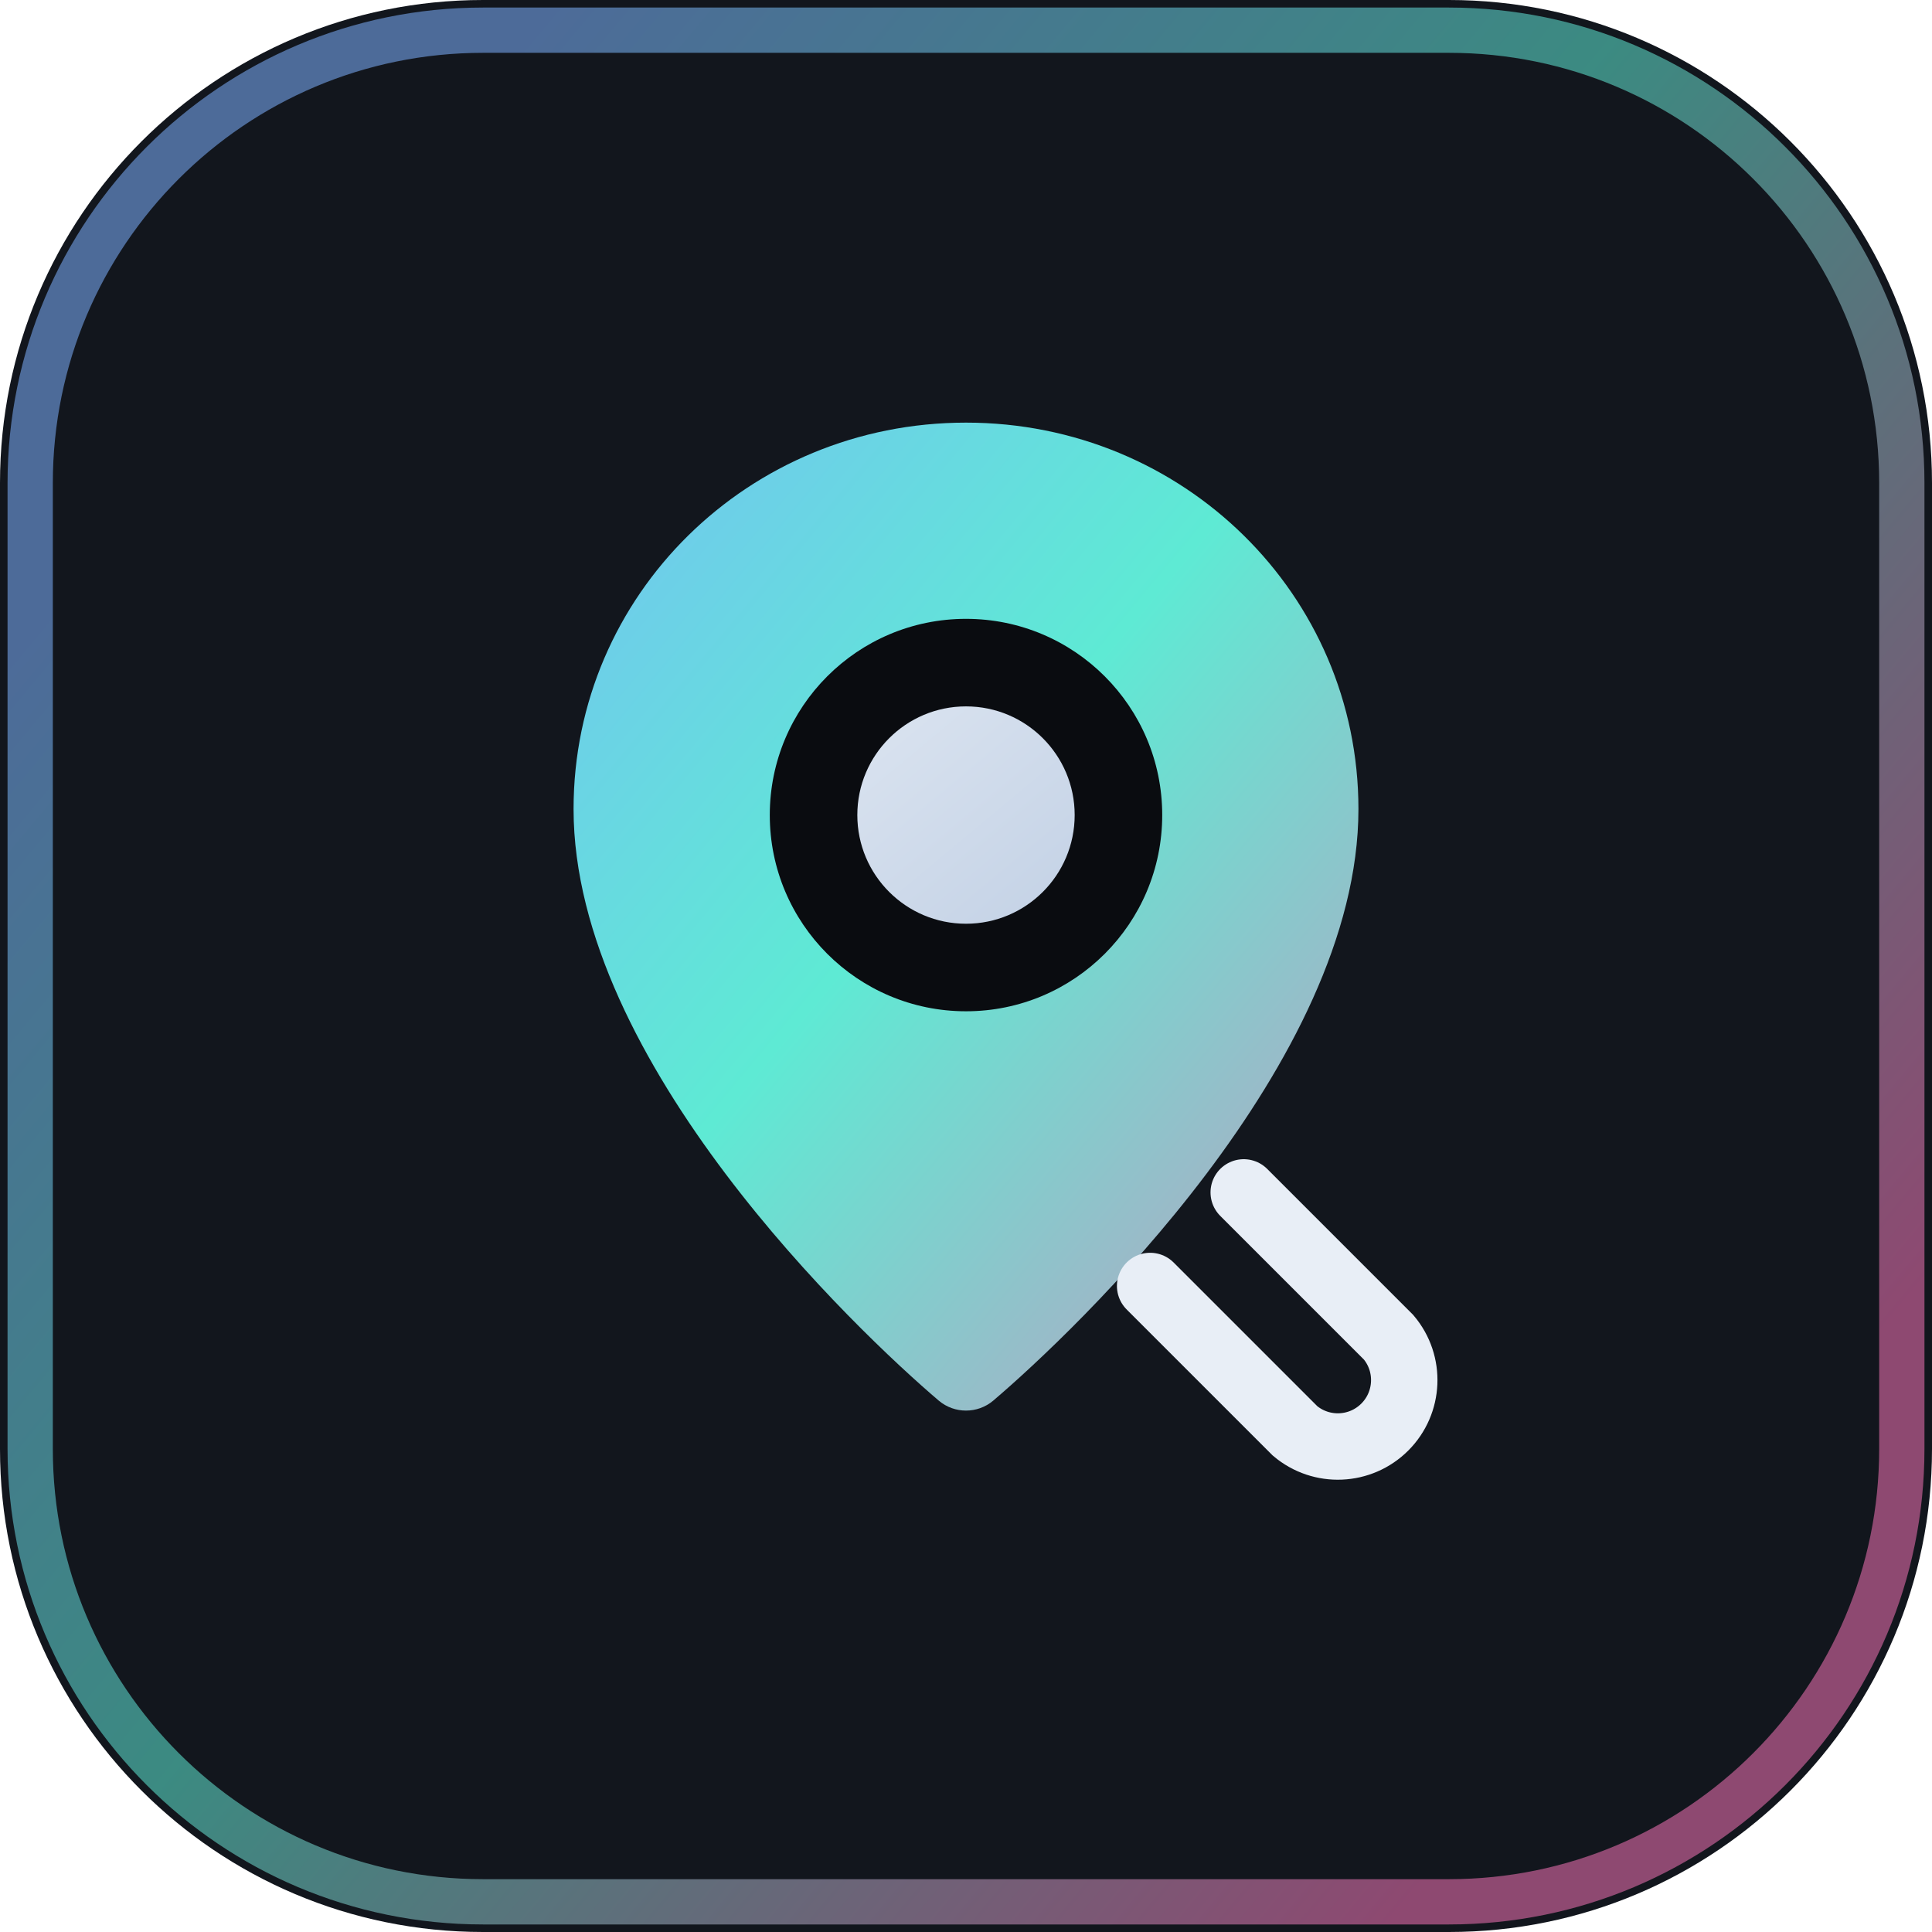
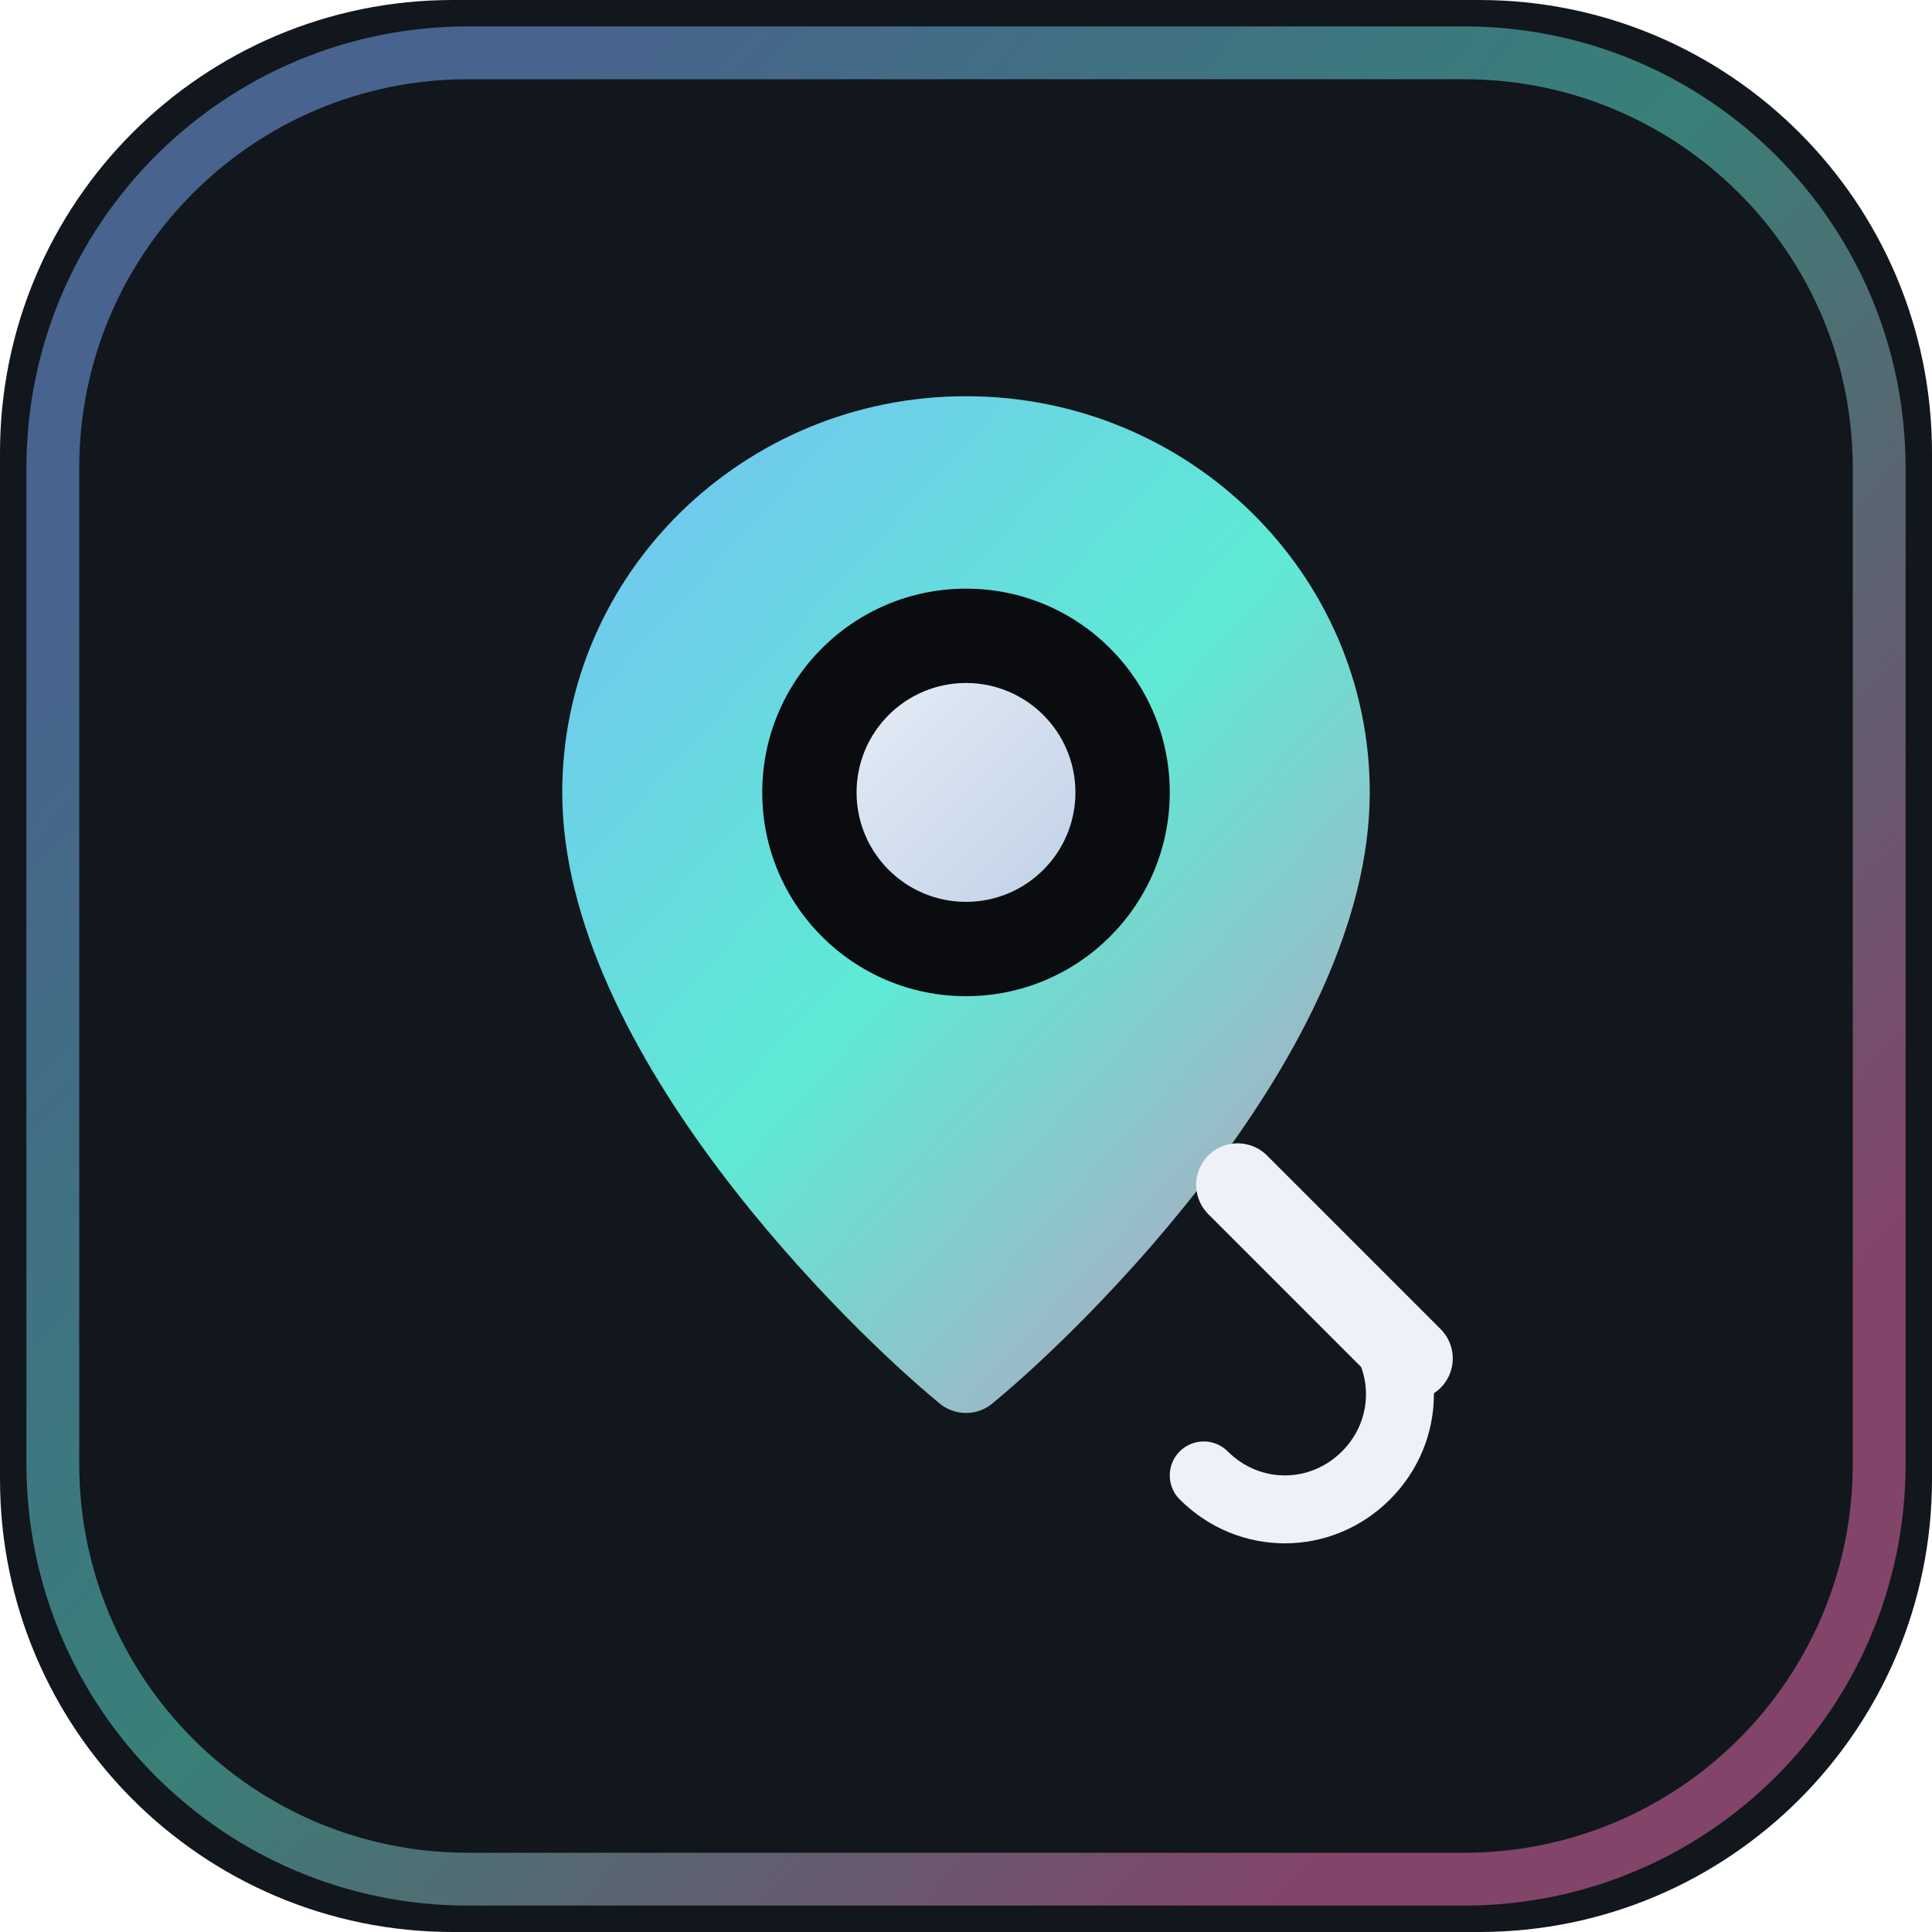
- <svg xmlns="http://www.w3.org/2000/svg" viewBox="0 0 64 64" fill="none" role="img" aria-label="BK Picker">
+ <svg xmlns="http://www.w3.org/2000/svg" viewBox="0 0 1024 1024" fill="none" role="img" aria-label="BK Picker">
  <defs>
-     <linearGradient id="bk-arc" x1="8" y1="12" x2="56" y2="52" gradientUnits="userSpaceOnUse">
+     <linearGradient id="bk-arc" x1="160" y1="180" x2="860" y2="820" gradientUnits="userSpaceOnUse">
      <stop stop-color="#7EB0FF" />
-       <stop offset="0.45" stop-color="#5EEAD4" />
+       <stop offset="0.48" stop-color="#5EEAD4" />
      <stop offset="1" stop-color="#F472B6" />
    </linearGradient>
-     <linearGradient id="bk-core" x1="24" y1="20" x2="44" y2="44" gradientUnits="userSpaceOnUse">
-       <stop stop-color="#E8EEF6" />
-       <stop offset="1" stop-color="#9DB4D4" />
+     <linearGradient id="bk-core" x1="400" y1="320" x2="640" y2="560" gradientUnits="userSpaceOnUse">
+       <stop stop-color="#F4F7FB" />
+       <stop offset="1" stop-color="#A8C0DE" />
    </linearGradient>
  </defs>
-   <rect width="64" height="64" rx="16" fill="#12161D" />
-   <rect x="1" y="1" width="62" height="62" rx="15" stroke="url(#bk-arc)" stroke-opacity="0.55" stroke-width="1.5" />
-   <path d="M32 14c-7.2 0-13 5.7-13 12.8 0 8.4 9.4 17.3 12.1 19.6a1.4 1.4 0 0 0 1.8 0C35.6 44.1 45 35.2 45 26.8 45 19.7 39.2 14 32 14Z" fill="url(#bk-arc)" />
-   <circle cx="32" cy="27" r="6.5" fill="#0A0C10" />
-   <circle cx="32" cy="27" r="3.6" fill="url(#bk-core)" />
-   <path d="M41.2 39.5 46 44.3a2.2 2.2 0 0 1-3.1 3.1l-4.8-4.8" stroke="#E8EEF6" stroke-width="2.2" stroke-linecap="round" />
+   <rect width="1024" height="1024" rx="240" fill="#12161D" />
+   <rect x="28" y="28" width="968" height="968" rx="220" stroke="url(#bk-arc)" stroke-opacity="0.5" stroke-width="28" />
+   <path d="M512 210c-118 0-214 94-214 210 0 138 154 286 199 323a22 22 0 0 0 30 0c45-37 199-185 199-323 0-116-96-210-214-210Z" fill="url(#bk-arc)" />
+   <circle cx="512" cy="420" r="108" fill="#0A0C10" />
+   <circle cx="512" cy="420" r="58" fill="url(#bk-core)" />
+   <path d="M656 628 748 720" stroke="#EEF2F8" stroke-width="44" stroke-linecap="round" />
+   <path d="M724 696c24 24 24 62 0 86s-62 24-86 0" stroke="#EEF2F8" stroke-width="36" stroke-linecap="round" />
</svg>
